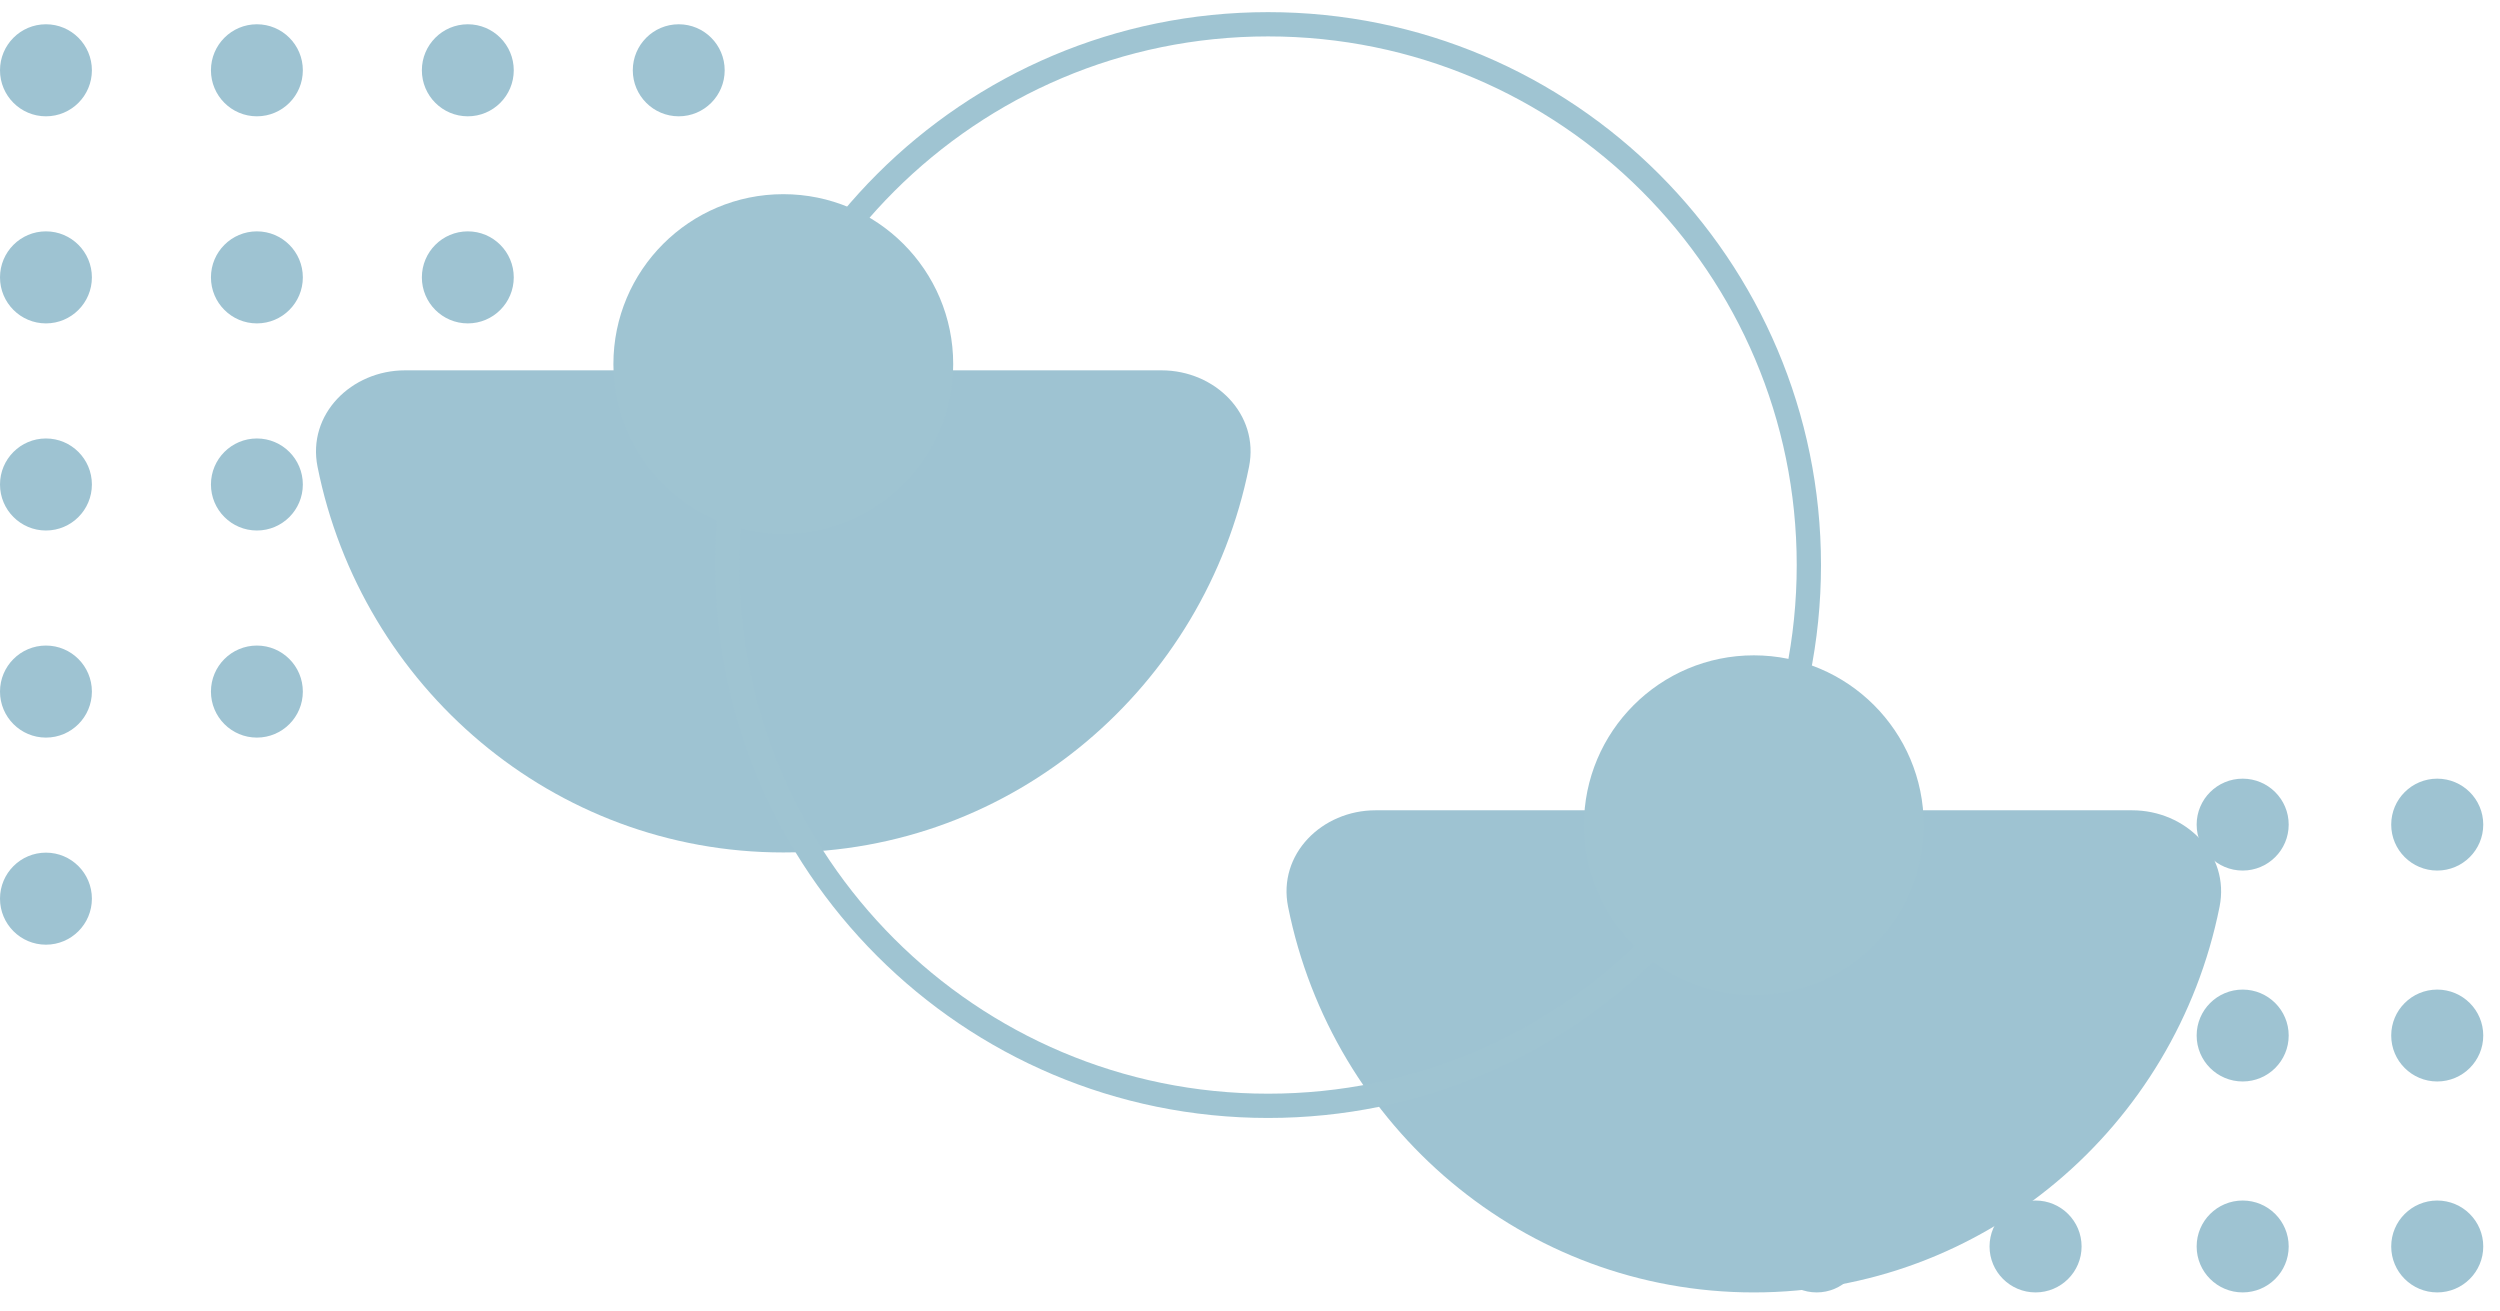
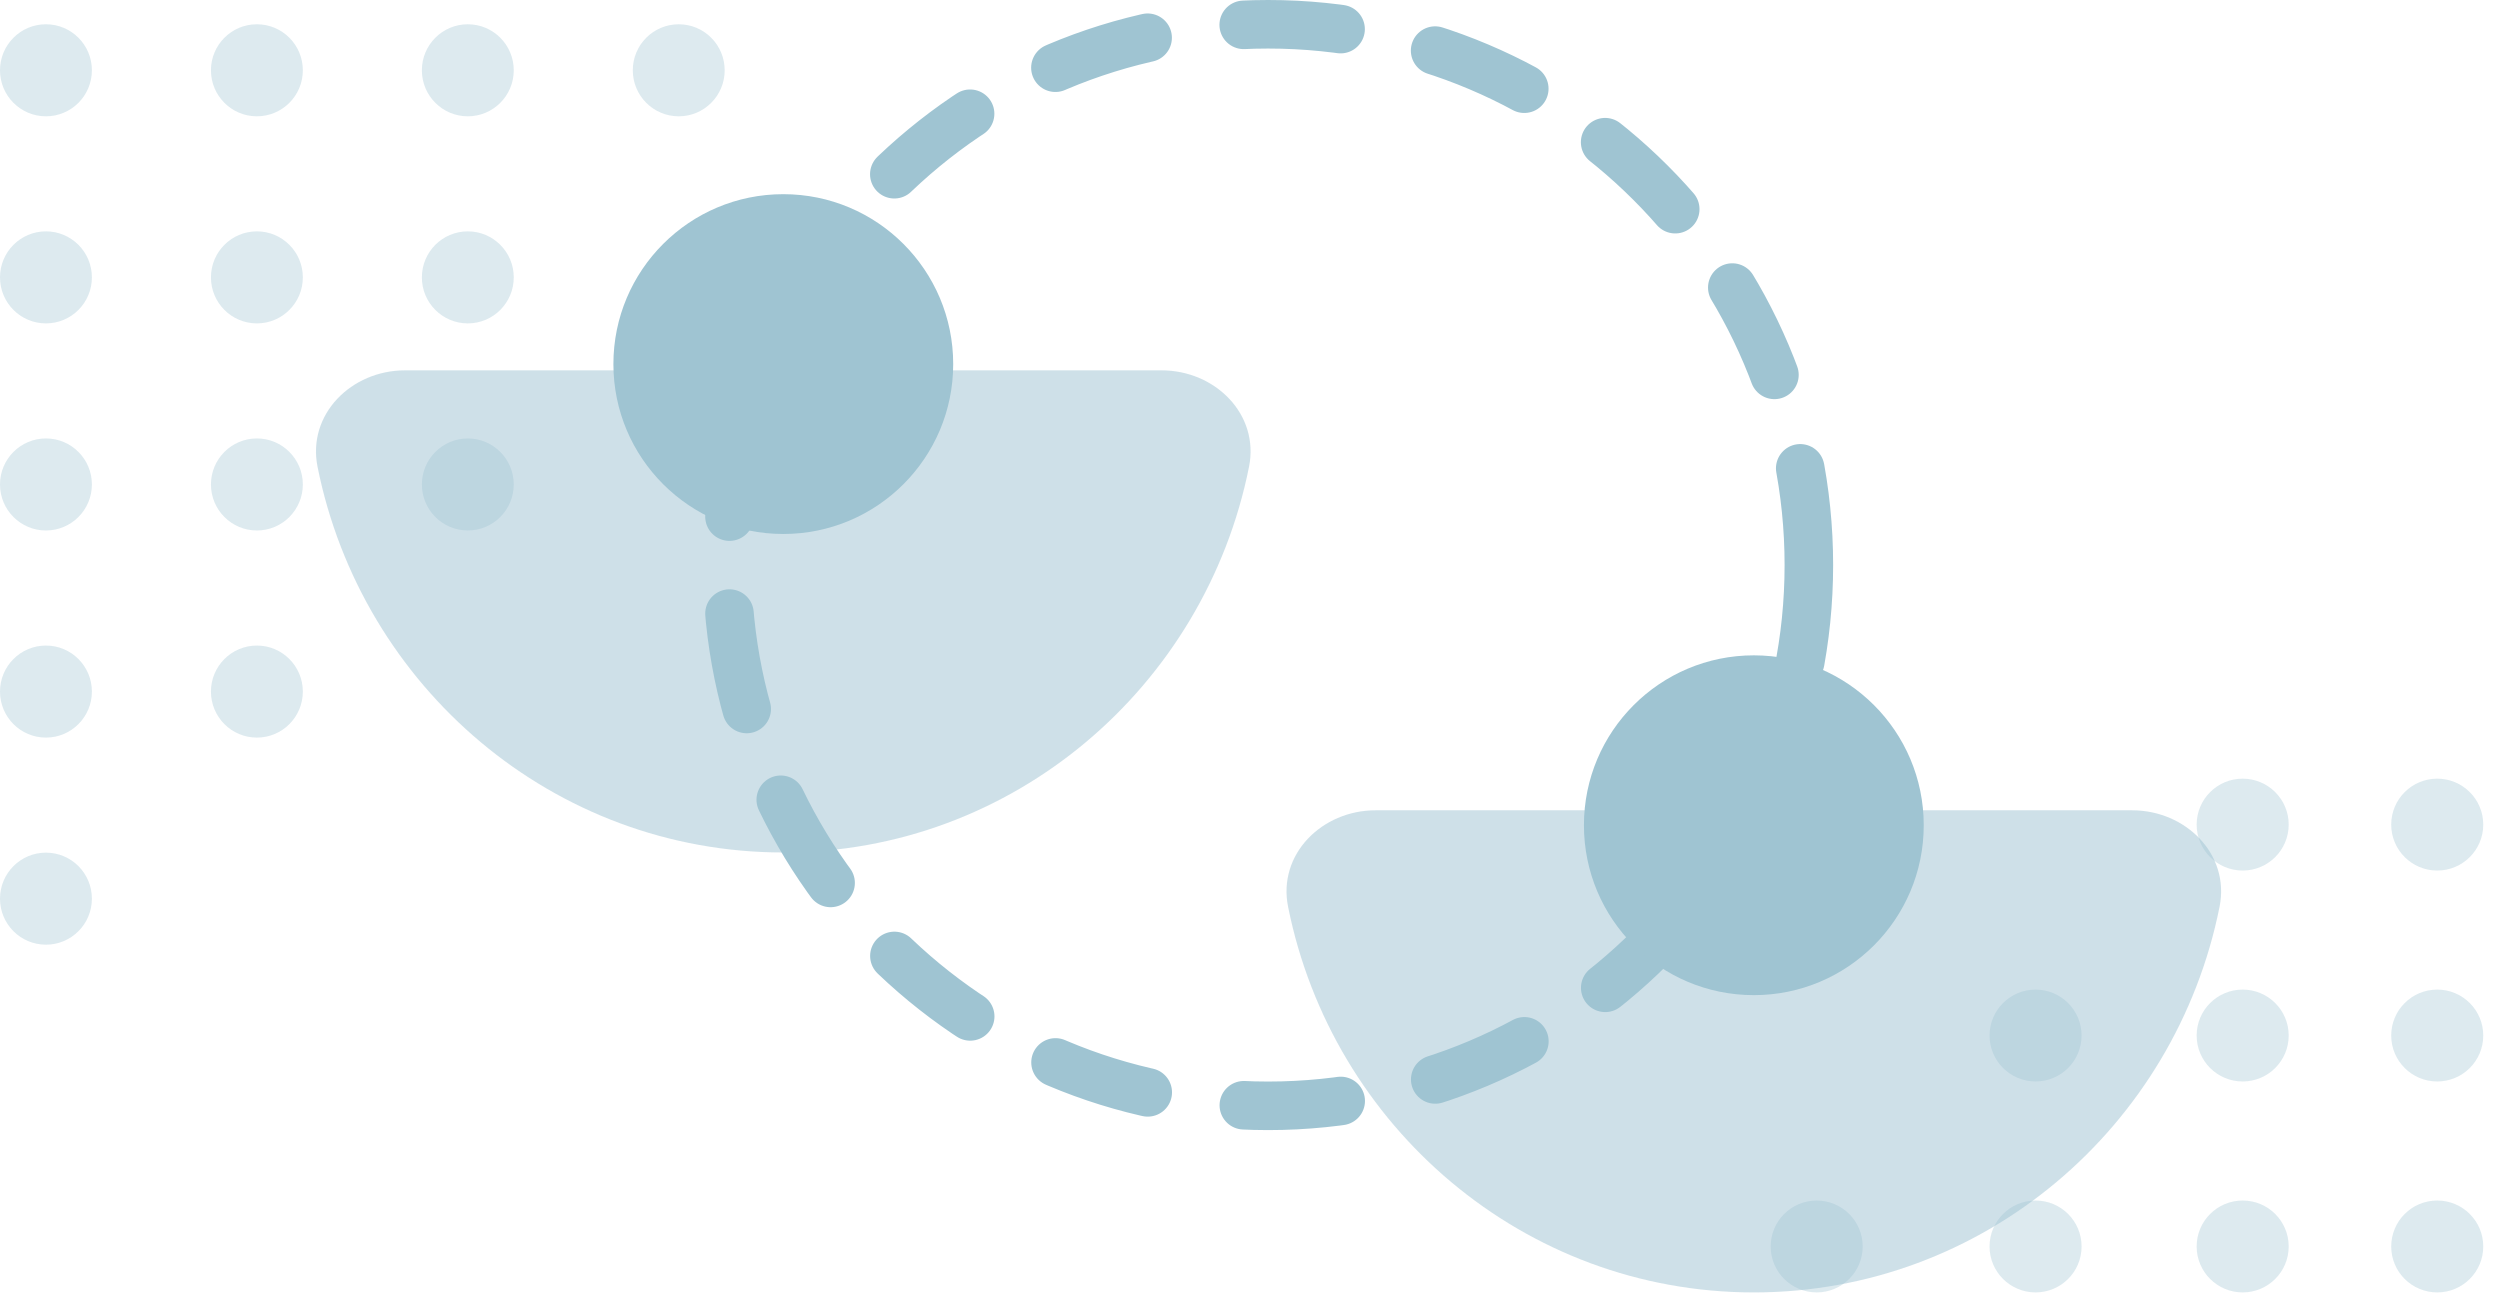
<svg xmlns="http://www.w3.org/2000/svg" width="103" height="54" viewBox="0 0 103 54" fill="none">
-   <ellipse cx="10.584" cy="2.896" rx="1.893" ry="1.896" fill="#9EC3D2" fillOpacity="0.35" />
-   <ellipse cx="27.964" cy="2.896" rx="1.893" ry="1.896" fill="#9EC3D2" fillOpacity="0.35" />
-   <ellipse cx="19.274" cy="2.896" rx="1.893" ry="1.896" fill="#9EC3D2" fillOpacity="0.35" />
-   <ellipse cx="1.893" cy="2.896" rx="1.893" ry="1.896" fill="#9EC3D2" fillOpacity="0.35" />
-   <ellipse cx="10.584" cy="19.961" rx="1.893" ry="1.896" fill="#9EC3D2" fillOpacity="0.35" />
-   <ellipse cx="19.274" cy="19.961" rx="1.893" ry="1.896" fill="#9EC3D2" fillOpacity="0.35" />
-   <ellipse cx="1.893" cy="19.961" rx="1.893" ry="1.896" fill="#9EC3D2" fillOpacity="0.35" />
-   <ellipse cx="10.584" cy="28.493" rx="1.893" ry="1.896" fill="#9EC3D2" fillOpacity="0.35" />
-   <ellipse cx="1.893" cy="28.493" rx="1.893" ry="1.896" fill="#9EC3D2" fillOpacity="0.35" />
-   <ellipse cx="10.584" cy="11.428" rx="1.893" ry="1.896" fill="#9EC3D2" fillOpacity="0.35" />
-   <ellipse cx="19.274" cy="11.428" rx="1.893" ry="1.896" fill="#9EC3D2" fillOpacity="0.35" />
-   <ellipse cx="1.893" cy="11.428" rx="1.893" ry="1.896" fill="#9EC3D2" fillOpacity="0.35" />
-   <ellipse cx="1.893" cy="37.025" rx="1.893" ry="1.896" fill="#9EC3D2" fillOpacity="0.35" />
-   <ellipse cx="1.893" cy="1.896" rx="1.893" ry="1.896" transform="matrix(0 -1 -1 0 94.2941 44.5568)" fill="#9EC3D2" fillOpacity="0.35" />
-   <ellipse cx="1.893" cy="1.896" rx="1.893" ry="1.896" transform="matrix(0 -1 -1 0 94.2941 35.867)" fill="#9EC3D2" fillOpacity="0.35" />
-   <ellipse cx="1.893" cy="1.896" rx="1.893" ry="1.896" transform="matrix(0 -1 -1 0 94.2941 53.2475)" fill="#9EC3D2" fillOpacity="0.35" />
-   <ellipse cx="1.893" cy="1.896" rx="1.893" ry="1.896" transform="matrix(0 -1 -1 0 102.31 44.5568)" fill="#9EC3D2" fillOpacity="0.35" />
-   <ellipse cx="1.893" cy="1.896" rx="1.893" ry="1.896" transform="matrix(0 -1 -1 0 102.31 35.867)" fill="#9EC3D2" fillOpacity="0.35" />
-   <ellipse cx="1.893" cy="1.896" rx="1.893" ry="1.896" transform="matrix(0 -1 -1 0 102.31 53.2476)" fill="#9EC3D2" fillOpacity="0.35" />
-   <ellipse cx="1.893" cy="1.896" rx="1.893" ry="1.896" transform="matrix(0 -1 -1 0 85.7614 44.5568)" fill="#9EC3D2" fillOpacity="0.35" />
-   <ellipse cx="1.893" cy="1.896" rx="1.893" ry="1.896" transform="matrix(0 -1 -1 0 85.7614 53.2475)" fill="#9EC3D2" fillOpacity="0.35" />
-   <ellipse cx="1.893" cy="1.896" rx="1.893" ry="1.896" transform="matrix(0 -1 -1 0 76.7434 53.2475)" fill="#9EC3D2" fillOpacity="0.35" />
-   <path d="M13.083 19.233C12.649 17.067 14.479 15.258 16.688 15.258C20.265 15.258 25.915 15.258 32.272 15.258C38.629 15.258 44.278 15.258 47.855 15.258C50.064 15.258 51.894 17.067 51.46 19.233C49.645 28.298 41.744 35.121 32.272 35.121C22.799 35.121 14.898 28.298 13.083 19.233Z" fill="#9EC3D2" fillOpacity="0.5" />
-   <path d="M53.069 37.359C52.635 35.193 54.465 33.384 56.674 33.384C60.251 33.384 65.901 33.384 72.258 33.384C78.615 33.384 84.264 33.384 87.841 33.384C90.05 33.384 91.88 35.193 91.446 37.359C89.631 46.425 81.73 53.248 72.258 53.248C62.785 53.248 54.884 46.425 53.069 37.359Z" fill="#9EC3D2" fillOpacity="0.5" />
-   <circle cx="52.245" cy="23.28" r="22.28" stroke="#9FC4D2" strokeWidth="2" strokeLinecap="round" strokeLinejoin="round" strokeDasharray="4 4" />
+   <ellipse cx="10.584" cy="2.896" rx="1.893" ry="1.896" fill="#9EC3D2" fill-opacity="0.35" />
+   <ellipse cx="27.964" cy="2.896" rx="1.893" ry="1.896" fill="#9EC3D2" fill-opacity="0.35" />
+   <ellipse cx="19.274" cy="2.896" rx="1.893" ry="1.896" fill="#9EC3D2" fill-opacity="0.35" />
+   <ellipse cx="1.893" cy="2.896" rx="1.893" ry="1.896" fill="#9EC3D2" fill-opacity="0.35" />
+   <ellipse cx="10.584" cy="19.96" rx="1.893" ry="1.896" fill="#9EC3D2" fill-opacity="0.35" />
+   <ellipse cx="19.274" cy="19.96" rx="1.893" ry="1.896" fill="#9EC3D2" fill-opacity="0.35" />
+   <ellipse cx="1.893" cy="19.96" rx="1.893" ry="1.896" fill="#9EC3D2" fill-opacity="0.35" />
+   <ellipse cx="10.584" cy="28.493" rx="1.893" ry="1.896" fill="#9EC3D2" fill-opacity="0.35" />
+   <ellipse cx="1.893" cy="28.493" rx="1.893" ry="1.896" fill="#9EC3D2" fill-opacity="0.35" />
+   <ellipse cx="10.584" cy="11.428" rx="1.893" ry="1.896" fill="#9EC3D2" fill-opacity="0.35" />
+   <ellipse cx="19.274" cy="11.428" rx="1.893" ry="1.896" fill="#9EC3D2" fill-opacity="0.35" />
+   <ellipse cx="1.893" cy="11.428" rx="1.893" ry="1.896" fill="#9EC3D2" fill-opacity="0.35" />
+   <ellipse cx="1.893" cy="37.025" rx="1.893" ry="1.896" fill="#9EC3D2" fill-opacity="0.35" />
+   <ellipse cx="1.893" cy="1.896" rx="1.893" ry="1.896" transform="matrix(0 -1 -1 0 94.2941 44.5569)" fill="#9EC3D2" fill-opacity="0.35" />
+   <ellipse cx="1.893" cy="1.896" rx="1.893" ry="1.896" transform="matrix(0 -1 -1 0 94.2941 35.8669)" fill="#9EC3D2" fill-opacity="0.35" />
+   <ellipse cx="1.893" cy="1.896" rx="1.893" ry="1.896" transform="matrix(0 -1 -1 0 94.2941 53.2476)" fill="#9EC3D2" fill-opacity="0.35" />
+   <ellipse cx="1.893" cy="1.896" rx="1.893" ry="1.896" transform="matrix(0 -1 -1 0 102.31 44.5569)" fill="#9EC3D2" fill-opacity="0.35" />
+   <ellipse cx="1.893" cy="1.896" rx="1.893" ry="1.896" transform="matrix(0 -1 -1 0 102.31 35.8669)" fill="#9EC3D2" fill-opacity="0.35" />
+   <ellipse cx="1.893" cy="1.896" rx="1.893" ry="1.896" transform="matrix(0 -1 -1 0 102.31 53.2476)" fill="#9EC3D2" fill-opacity="0.35" />
+   <ellipse cx="1.893" cy="1.896" rx="1.893" ry="1.896" transform="matrix(0 -1 -1 0 85.7614 44.5569)" fill="#9EC3D2" fill-opacity="0.35" />
+   <ellipse cx="1.893" cy="1.896" rx="1.893" ry="1.896" transform="matrix(0 -1 -1 0 85.7614 53.2476)" fill="#9EC3D2" fill-opacity="0.35" />
+   <ellipse cx="1.893" cy="1.896" rx="1.893" ry="1.896" transform="matrix(0 -1 -1 0 76.7434 53.2476)" fill="#9EC3D2" fill-opacity="0.35" />
+   <path d="M13.083 19.233C12.649 17.067 14.479 15.258 16.688 15.258C20.265 15.258 25.915 15.258 32.272 15.258C38.629 15.258 44.278 15.258 47.855 15.258C50.064 15.258 51.894 17.067 51.46 19.233C49.645 28.299 41.744 35.122 32.272 35.122C22.799 35.122 14.898 28.299 13.083 19.233Z" fill="#9EC3D2" fill-opacity="0.5" />
+   <path d="M53.069 37.359C52.635 35.193 54.465 33.384 56.674 33.384C60.251 33.384 65.901 33.384 72.258 33.384C78.615 33.384 84.264 33.384 87.841 33.384C90.05 33.384 91.88 35.193 91.446 37.359C89.631 46.425 81.73 53.248 72.258 53.248C62.785 53.248 54.884 46.425 53.069 37.359Z" fill="#9EC3D2" fill-opacity="0.5" />
+   <circle cx="52.245" cy="23.28" r="22.28" stroke="#9FC4D2" stroke-width="2" stroke-linecap="round" stroke-linejoin="round" stroke-dasharray="4 4" />
  <circle cx="72.258" cy="34" r="7" fill="#9FC4D2" />
  <circle cx="32.272" cy="15" r="7" fill="#9FC4D2" />
</svg>
